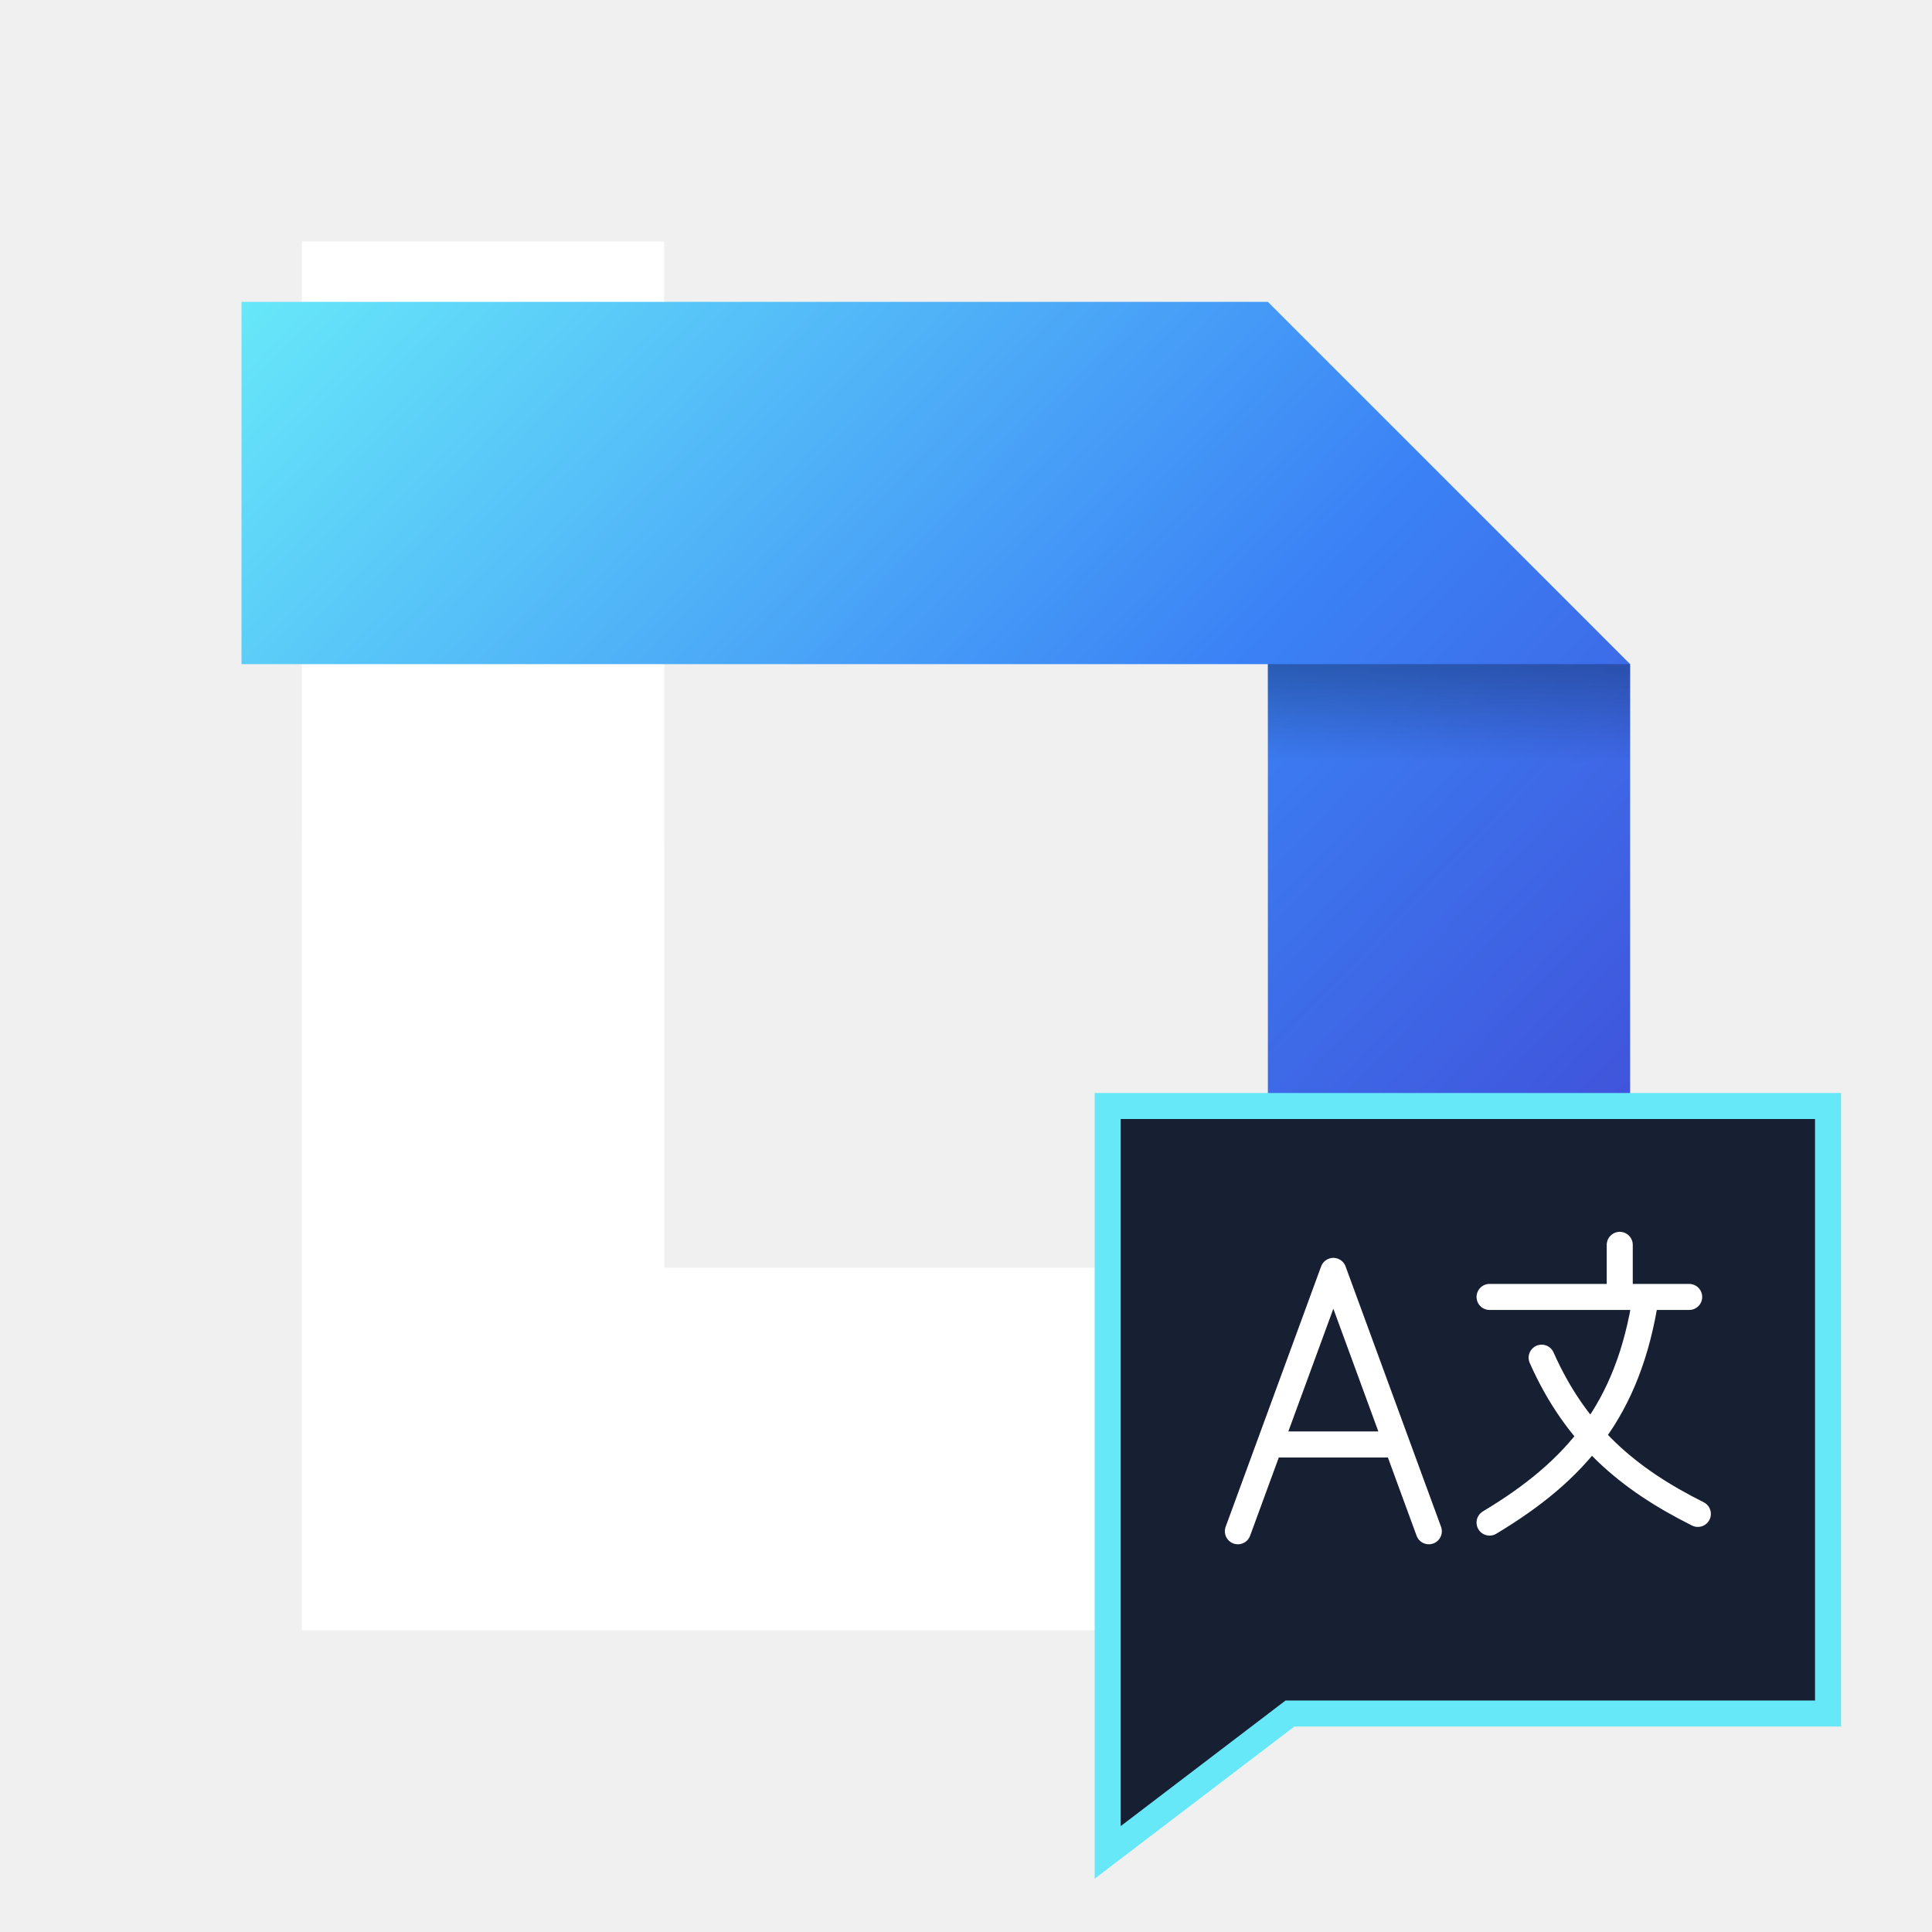
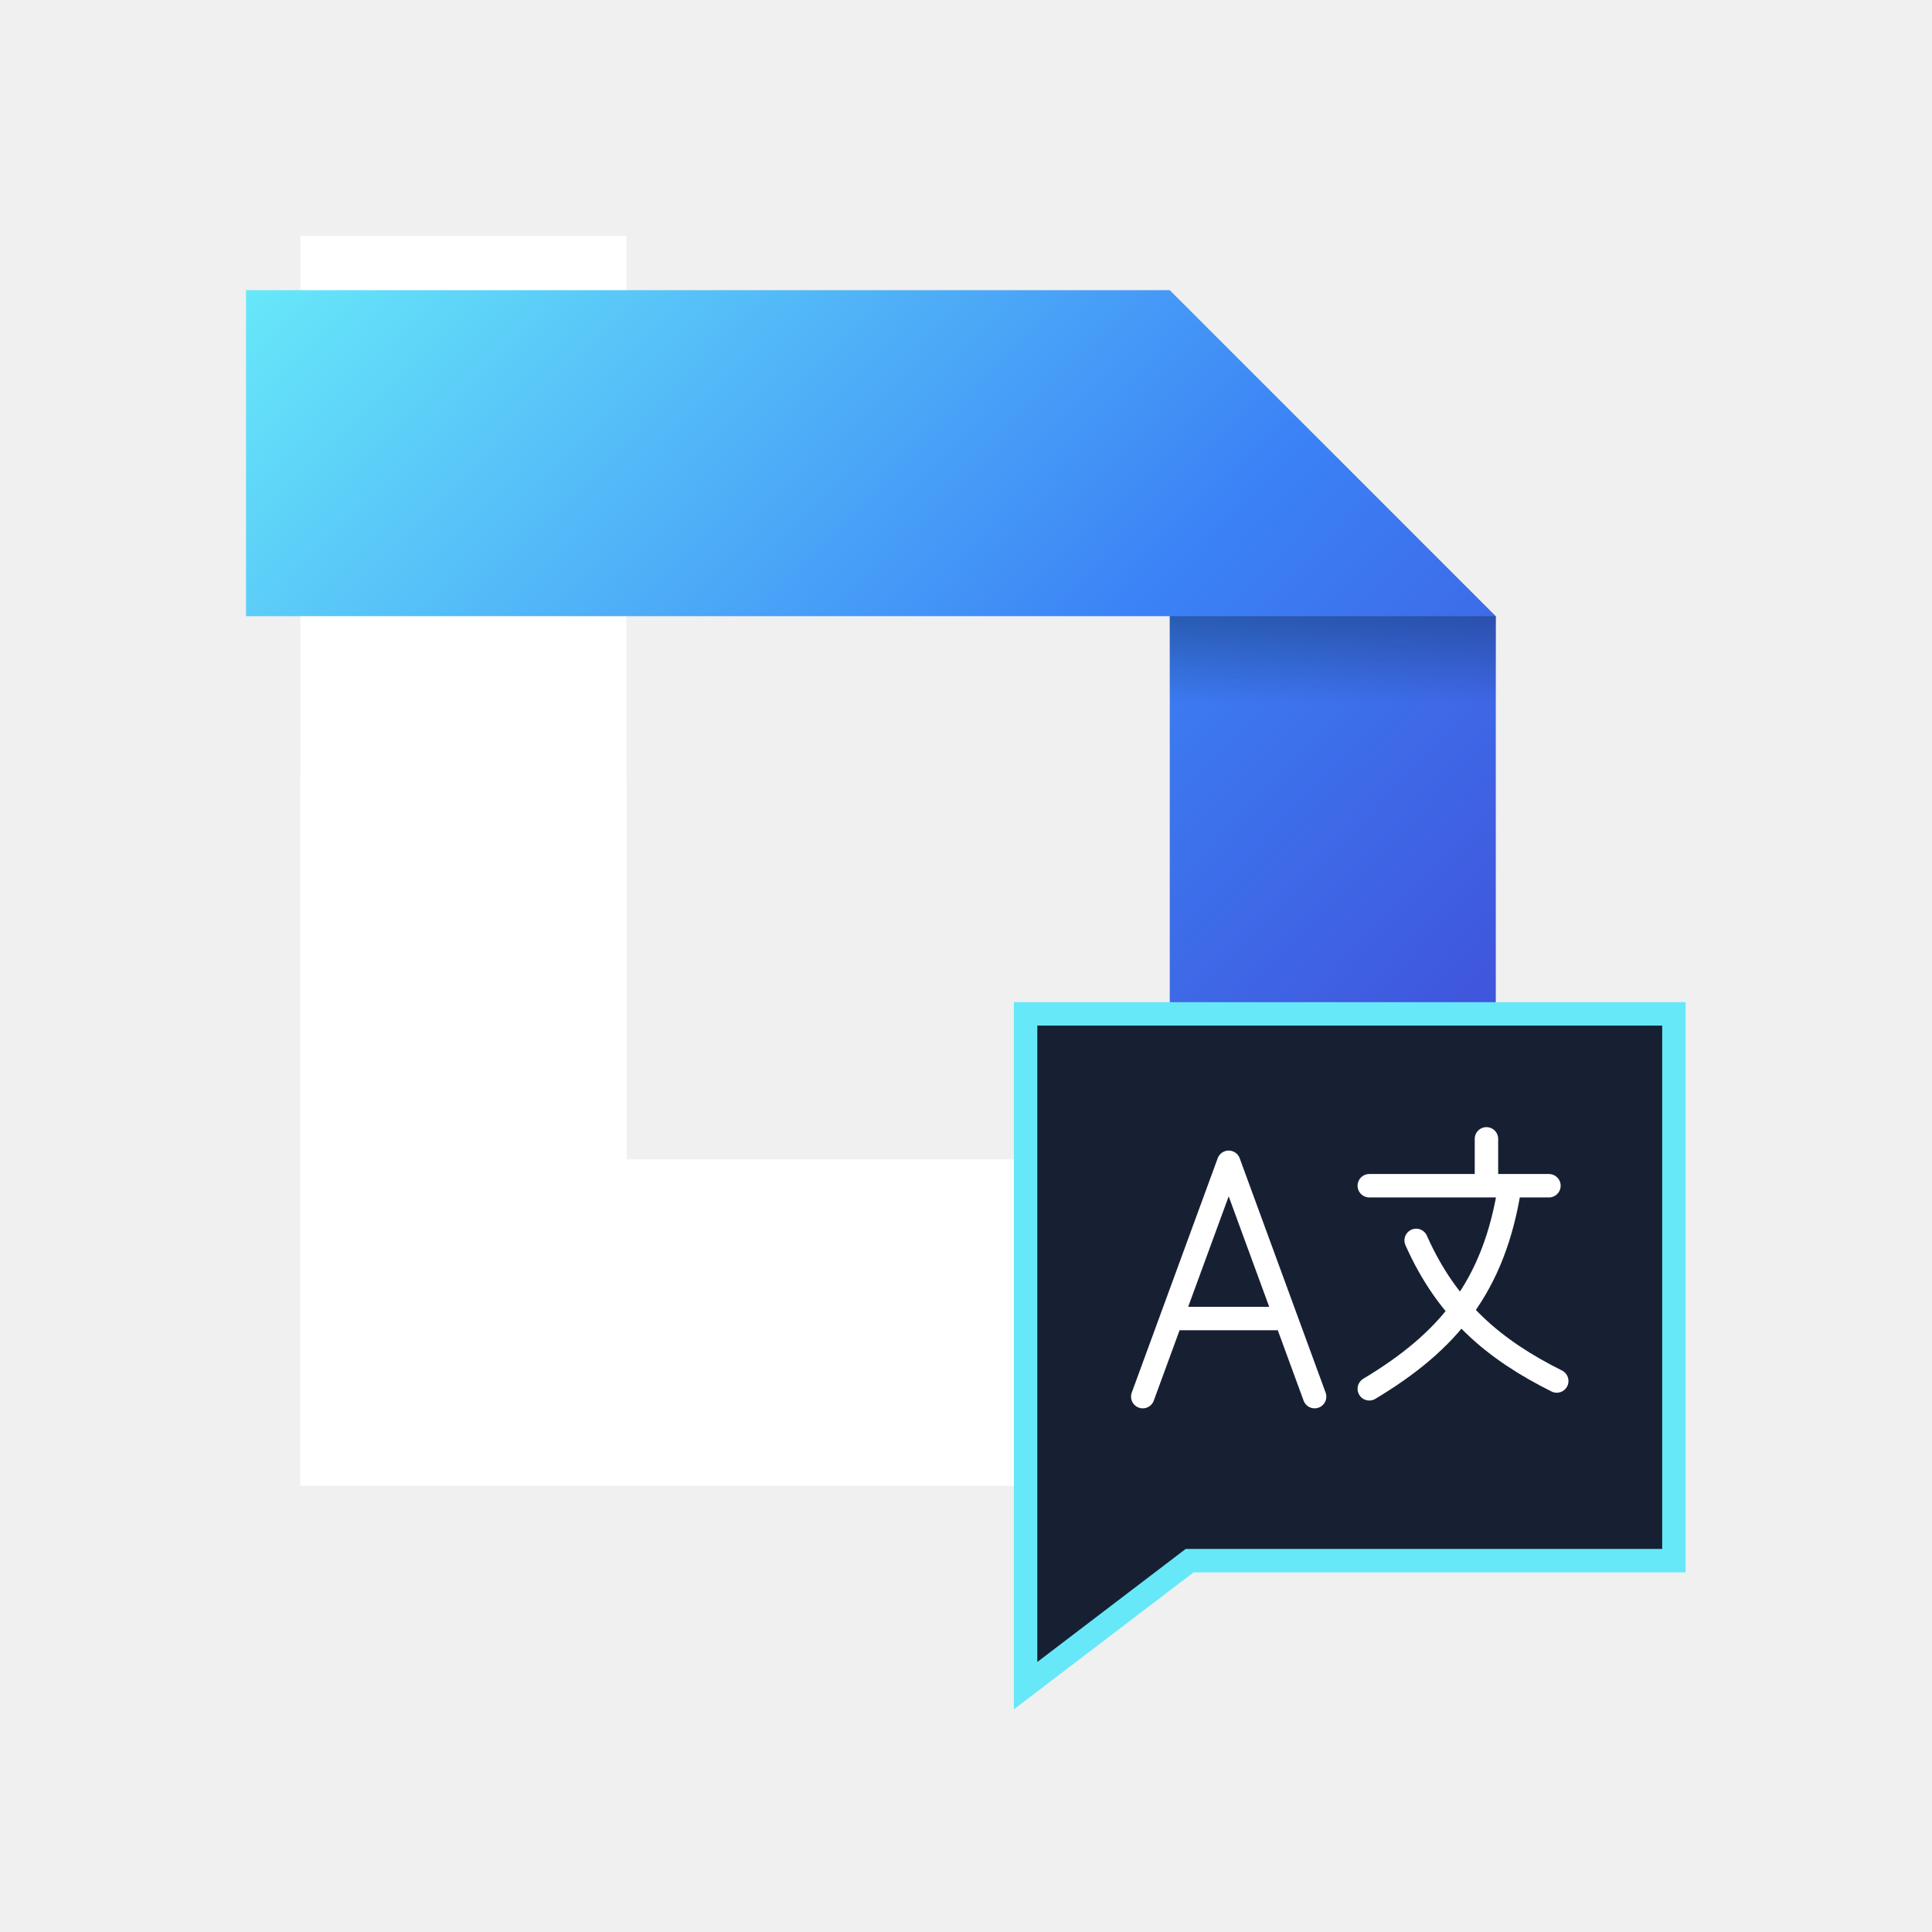
<svg xmlns="http://www.w3.org/2000/svg" viewBox="0 0 256 256" fill="none" role="img" aria-labelledby="title">
  <defs>
    <linearGradient id="brand" x1="32" y1="40" x2="216" y2="216" gradientUnits="userSpaceOnUse">
      <stop offset="0.0" stop-color="#67E8F9" />
      <stop offset="0.5" stop-color="#3B82F6" />
      <stop offset="1.0" stop-color="#4338CA" />
    </linearGradient>
    <linearGradient id="shade" x1="0" y1="88" x2="0" y2="101" gradientUnits="userSpaceOnUse">
      <stop stop-color="#102958" stop-opacity=".42" />
      <stop offset="1" stop-color="#102958" stop-opacity="0" />
    </linearGradient>
  </defs>
-   <path d="M40 32h48v136h136v48H40Z" fill="#FFFFFF" />
-   <path d="M32 40h136l48 48v128h-48V88H32Z" fill="url(#brand)" />
-   <path d="M168 88h48v128h-48Z" fill="url(#shade)" />
-   <path d="M40 112h48v56h64v48H40Z" fill="#FFFFFF" />
-   <g transform="translate(194.5 196) scale(1.15) translate(-194.5 -196)">
-     <path d="M153 153h83v70h-62l-21 16Z" fill="#172033" stroke="#67E8F9" stroke-width="3" />
-     <path d="m168 202 11-30 11 30m-18-10h14m11-17h23m-8-6v6m3 0c-2 13-8 20-18 26m6-19c4 9 10 14 18 18" stroke="#FFFFFF" stroke-width="3" stroke-linecap="round" stroke-linejoin="round" />
+   <g transform="translate(128 128) scale(.9) translate(-138 -139.5)">
+     <path d="M40 32h48v136h136v48H40Z" fill="#FFFFFF" />
+     <path d="M32 40h136l48 48v128h-48V88H32Z" fill="url(#brand)" />
+     <path d="M168 88h48v128h-48Z" fill="url(#shade)" />
+     <path d="M40 112h48v56h64v48H40Z" fill="#FFFFFF" />
+     <g transform="translate(194.5 196) scale(1.15) translate(-194.5 -196)">
+       <path d="M153 153h83v70h-62l-21 16Z" fill="#172033" stroke="#67E8F9" stroke-width="3" />
+       <path d="m168 202 11-30 11 30m-18-10h14m11-17h23m-8-6v6m3 0c-2 13-8 20-18 26m6-19c4 9 10 14 18 18" stroke="#FFFFFF" stroke-width="3" stroke-linecap="round" stroke-linejoin="round" />
+     </g>
  </g>
</svg>
